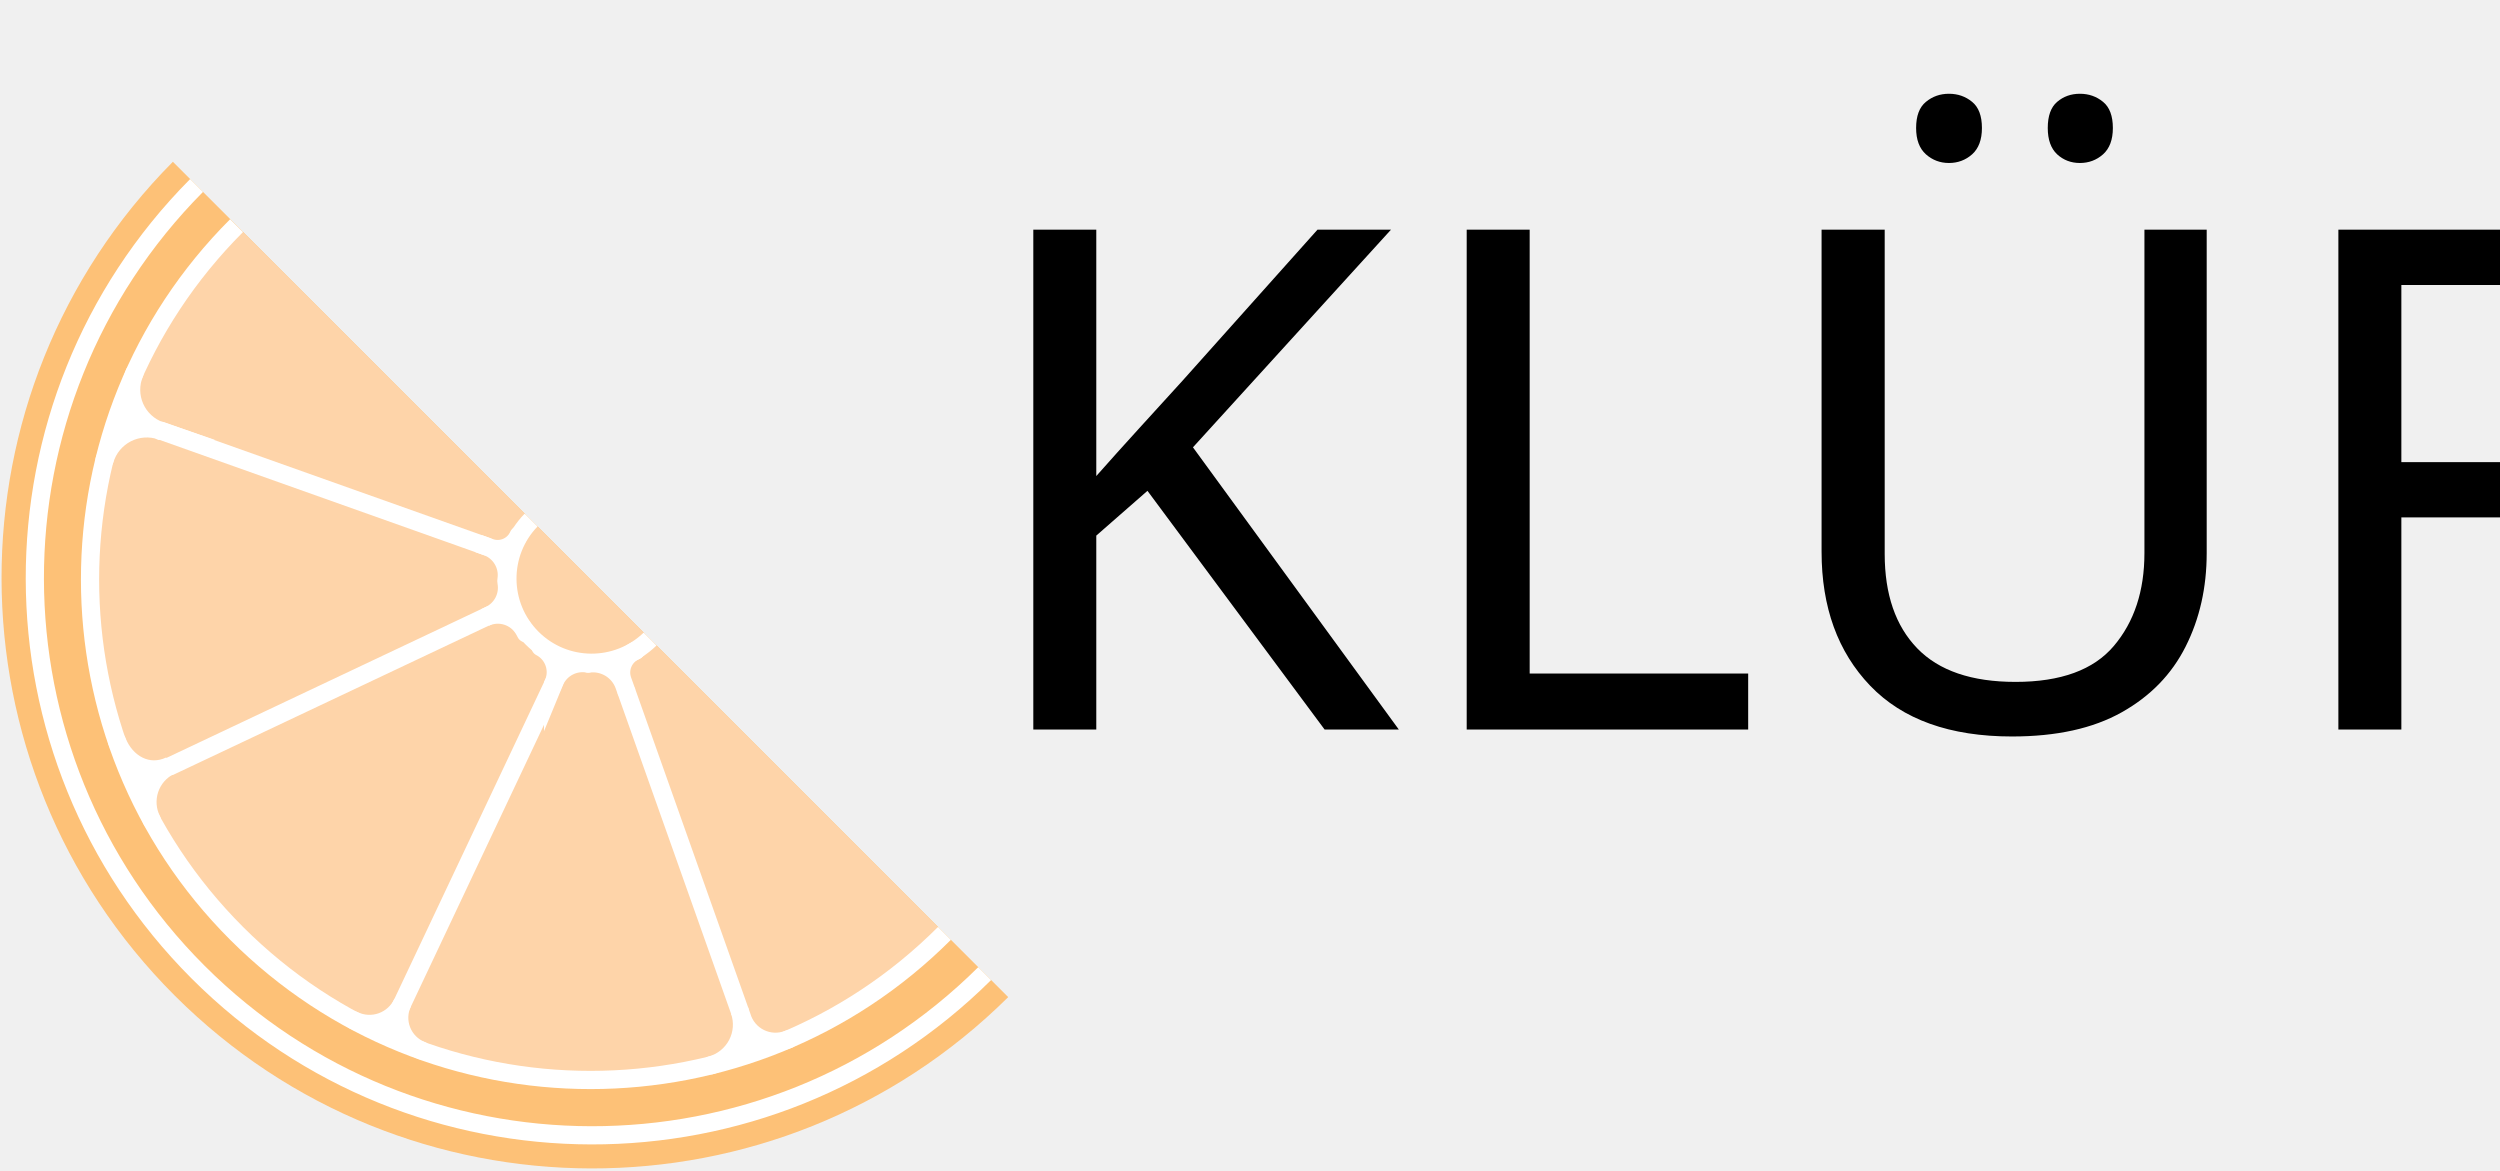
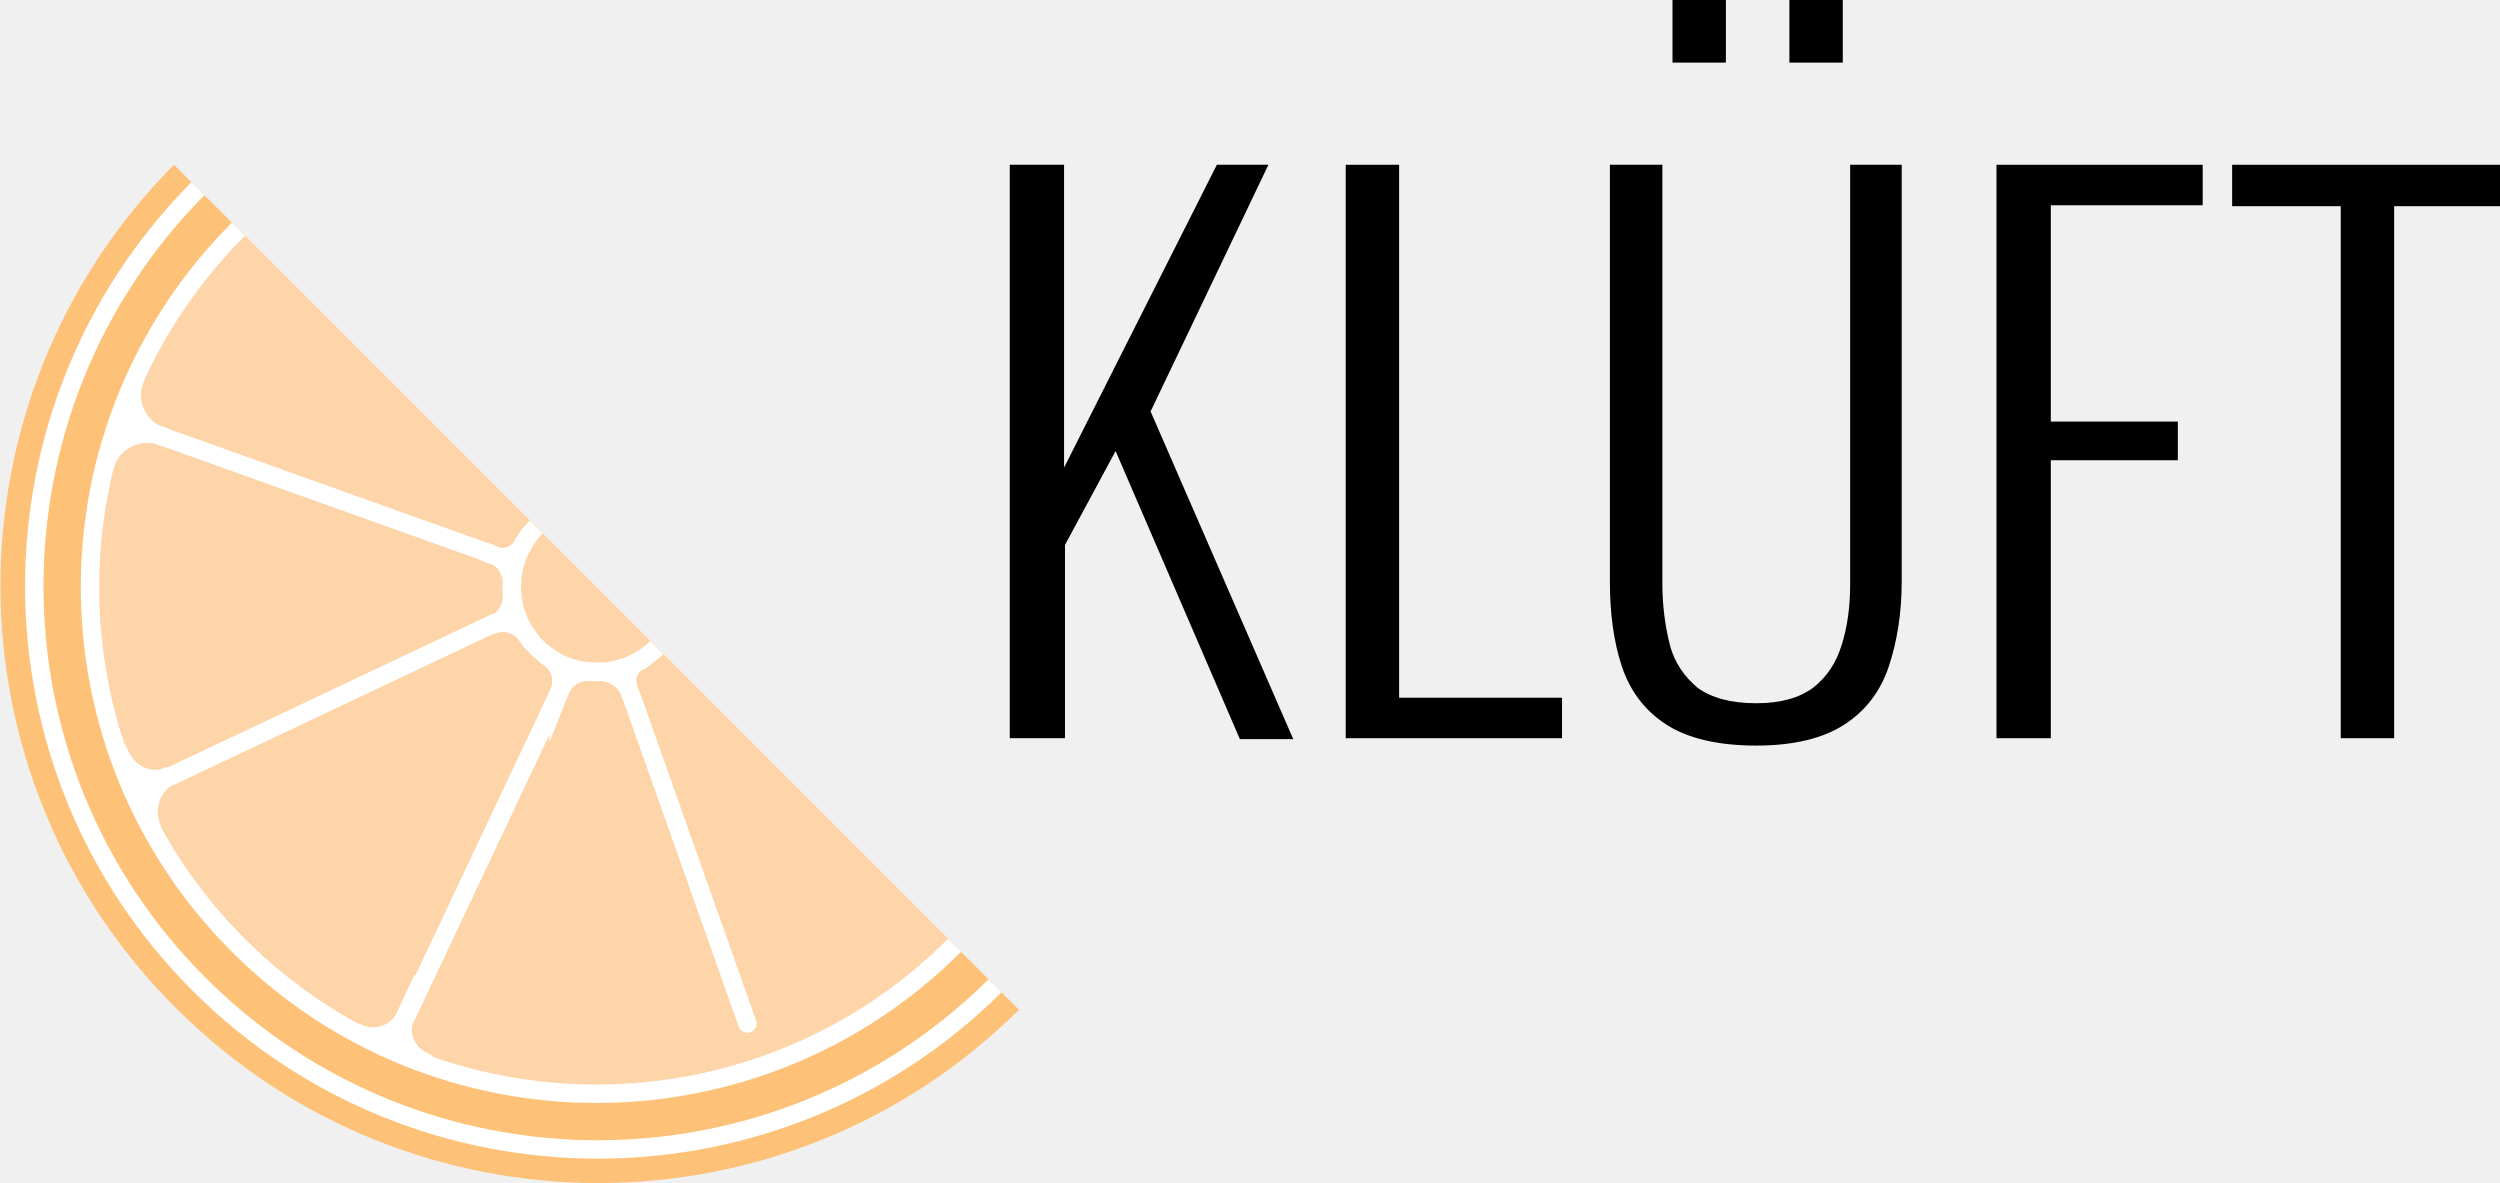
- <svg xmlns="http://www.w3.org/2000/svg" viewBox="0 0 274.77 128.6">
-   <defs>
-     <style>.cls-1,.cls-6,.cls-7{fill:none;}.cls-2{font-size:76.95px;font-family:Oswald-Light, Oswald;}.cls-3{clip-path:url(#clip-path);}.cls-4{fill:#fdc177;}.cls-5{fill:#fed4a9;}.cls-5,.cls-6,.cls-7,.cls-8{stroke:#fff;stroke-miterlimit:10;stroke-width:2px;}.cls-7,.cls-8{stroke-linecap:round;}.cls-8{fill:#fff;}</style>
-     <clipPath id="clip-path">
-       <path class="cls-1" d="M19,17.78a64.92,64.92,0,0,0,91.81,91.81" />
-     </clipPath>
-   </defs>
-   <g id="Lager_2" data-name="Lager 2">
+ <svg xmlns="http://www.w3.org/2000/svg" xmlns:xlink="http://www.w3.org/1999/xlink" version="1.1" id="Lager_1" x="0px" y="0px" viewBox="0 0 271.6 128.5" style="enable-background:new 0 0 271.6 128.5;" xml:space="preserve">
+   <style type="text/css">
+ 	.st0{enable-background:new    ;}
+ 	.st1{clip-path:url(#SVGID_2_);}
+ 	.st2{fill:#FDC177;}
+ 	.st3{fill:#FED4A9;stroke:#FFFFFF;stroke-width:2;stroke-miterlimit:10;}
+ 	.st4{fill:none;stroke:#FFFFFF;stroke-width:2;stroke-miterlimit:10;}
+ 	.st5{fill:none;stroke:#FFFFFF;stroke-width:2;stroke-linecap:round;stroke-miterlimit:10;}
+ 	.st6{fill:#FFFFFF;stroke:#FFFFFF;stroke-width:2;stroke-linecap:round;stroke-miterlimit:10;}
+ </style>
+   <g id="Lager_2_1_">
    <g id="Final">
      <g id="Light">
-         <text class="cls-2" transform="translate(106.1 80.18)">KLÜFT</text>
-         <g class="cls-3">
-           <path class="cls-4" d="M19,109.59a64.92,64.92,0,0,0,91.81,0L19,17.78A64.92,64.92,0,0,0,19,109.59Z" />
-           <path class="cls-5" d="M103.81,102.58A55,55,0,0,1,26,24.8" />
-           <path class="cls-6" d="M21.61,20.38A61.25,61.25,0,0,0,108.23,107" />
-           <path class="cls-6" d="M58.38,57.15A9.25,9.25,0,0,0,71.46,70.23" />
-           <line class="cls-7" x1="68.89" y1="76.11" x2="81.29" y2="111.07" />
-           <line class="cls-7" x1="60.98" y1="74.8" x2="44.06" y2="110.62" />
-           <line class="cls-7" x1="53.5" y1="60.07" x2="17.72" y2="47.35" />
-           <line class="cls-7" x1="53.8" y1="67.62" x2="18.71" y2="84.21" />
-           <path class="cls-8" d="M38.87,112.14a4,4,0,0,0,5.38-1.94h0a3.87,3.87,0,0,0,2.06,5.25" />
-           <path class="cls-7" d="M59.4,71.11h0a3.11,3.11,0,0,1,1.39,4.09l0,.11L61,74.8a3.35,3.35,0,0,1,3.61-1.87h0" />
-           <path class="cls-7" d="M57.8,69.6l-.18-.34a3.32,3.32,0,0,0-4.32-1.39h0l.5-.25A3.34,3.34,0,0,0,55.67,64h0" />
-           <path class="cls-7" d="M55.67,63.69h0a3.33,3.33,0,0,0-2.17-3.62l-.9-.32,1.26.45A2.51,2.51,0,0,0,57,58.84h0" />
-           <path class="cls-7" d="M64.68,72.93h0a3.66,3.66,0,0,1,3.93,2.39l.28.79-.47-1.32a2.59,2.59,0,0,1,1.38-3.24h0" />
-           <line class="cls-7" x1="69.9" y1="71.49" x2="69.9" y2="71.49" />
-           <path class="cls-8" d="M16.69,90.16a4.44,4.44,0,0,1,2-6c-2.42,1.14-4.86-.22-5.84-2.71" />
-           <path class="cls-8" d="M11.5,50.54a4.83,4.83,0,0,1,6.22-3.19l0,0-.13,0A4.79,4.79,0,0,1,14.78,41" />
-           <path class="cls-8" d="M78.15,117.08a4.63,4.63,0,0,0,3.14-6h0l.22.61a3.87,3.87,0,0,0,5.17,2.53" />
+         <g class="st0">
+           <path d="M109.7,80.2V17.9h5.9v32.9l16.6-32.9h5.6l-12.8,26.8l15.5,35.6h-5.8L121.2,49l-5.5,10.2v21H109.7z" />
+           <path d="M146.2,80.2V17.9h5.8v57.9h17.7v4.4H146.2z" />
+           <path d="M190.8,81c-4.2,0-7.5-0.8-9.8-2.3c-2.3-1.5-3.9-3.6-4.8-6.3c-0.9-2.7-1.3-5.8-1.3-9.2V17.9h5.7v45.5      c0,2.4,0.3,4.6,0.8,6.6s1.6,3.5,3,4.7c1.5,1.1,3.6,1.7,6.4,1.7c2.7,0,4.7-0.6,6.2-1.7c1.5-1.2,2.5-2.7,3.1-4.7      c0.6-1.9,0.9-4.1,0.9-6.5V17.9h5.6v45.3c0,3.4-0.5,6.5-1.4,9.2c-0.9,2.7-2.5,4.8-4.8,6.3C198.1,80.2,194.9,81,190.8,81z       M181.7,6.9V0h5.8v6.8H181.7z M194.4,6.9V0h5.8v6.8H194.4z" />
+           <path d="M216.9,80.2V17.9h22.4v4.4h-16.5v23.5h13.8V50h-13.8v30.2H216.9z" />
+           <path d="M254.3,80.2V22.4h-11.8v-4.5h29.1v4.5h-11.5v57.8H254.3z" />
+         </g>
+         <g>
+           <defs>
+             <path id="SVGID_1_" d="M18.9,17.9c-25.3,25.5-25.1,66.6,0.4,91.8c25.3,25.1,66.1,25.1,91.4,0" />
+           </defs>
+           <clipPath id="SVGID_2_">
+             <use xlink:href="#SVGID_1_" style="overflow:visible;" />
+           </clipPath>
+           <g class="st1">
+             <path class="st2" d="M18.9,109.7c25.4,25.4,66.5,25.4,91.8,0L18.9,17.9C-6.5,43.2-6.5,84.3,18.9,109.7z" />
+             <path class="st3" d="M103.7,102.7c-21.5,21.5-56.3,21.5-77.8,0s-21.5-56.3,0-77.8" />
+             <path class="st4" d="M21.5,20.5c-23.8,24-23.7,62.8,0.3,86.6c23.9,23.7,62.4,23.7,86.3,0" />
+             <path class="st4" d="M58.3,57.2c-3.6,3.6-3.6,9.5,0,13.1c3.6,3.6,9.5,3.6,13.1,0" />
+             <line class="st5" x1="68.8" y1="76.2" x2="81.2" y2="111.2" />
+             <line class="st5" x1="60.9" y1="74.9" x2="44" y2="110.7" />
+             <line class="st5" x1="53.4" y1="60.2" x2="17.6" y2="47.4" />
+             <line class="st5" x1="53.7" y1="67.7" x2="18.6" y2="84.3" />
+             <path class="st6" d="M38.8,112.2c2,1,4.4,0.1,5.3-1.9c0,0,0,0,0,0v-0.1l0,0c-0.9,1.9-0.1,4.2,1.9,5.1c0,0,0,0,0,0l0.2,0.1" />
+             <path class="st5" d="M59.3,71.2L59.3,71.2c1.5,0.8,2.1,2.6,1.4,4.1v0.1l0.2-0.5c0.6-1.4,2.1-2.1,3.6-1.9l0,0" />
+             <path class="st5" d="M57.7,69.7l-0.2-0.3c-0.8-1.5-2.7-2.2-4.3-1.4l0,0l0.5-0.2c1.4-0.6,2.1-2.1,1.9-3.6l0,0" />
+             <path class="st5" d="M55.6,63.8L55.6,63.8c0.2-1.6-0.7-3.1-2.2-3.6l-0.9-0.3l1.3,0.5c1.2,0.4,2.6-0.2,3.1-1.4l0,0" />
+             <path class="st5" d="M64.6,73L64.6,73c1.7-0.2,3.4,0.8,3.9,2.4l0.3,0.8l-0.5-1.3c-0.5-1.3,0.1-2.7,1.4-3.2l0,0" />
+             <line class="st5" x1="69.8" y1="71.6" x2="69.8" y2="71.6" />
+             <path class="st6" d="M16.6,90.2c-1.1-2.2-0.2-4.9,2-6c0,0,0,0,0,0l0,0c-2.4,1.2-4.9-0.2-5.8-2.7" />
+             <path class="st6" d="M11.4,50.6c0.7-2.6,3.4-4,6-3.3c0,0,0,0,0,0l0.2,0.1h-0.1c-2.5-0.9-3.8-3.6-2.9-6.1l0.1-0.2" />
+           </g>
        </g>
      </g>
    </g>
  </g>
</svg>
